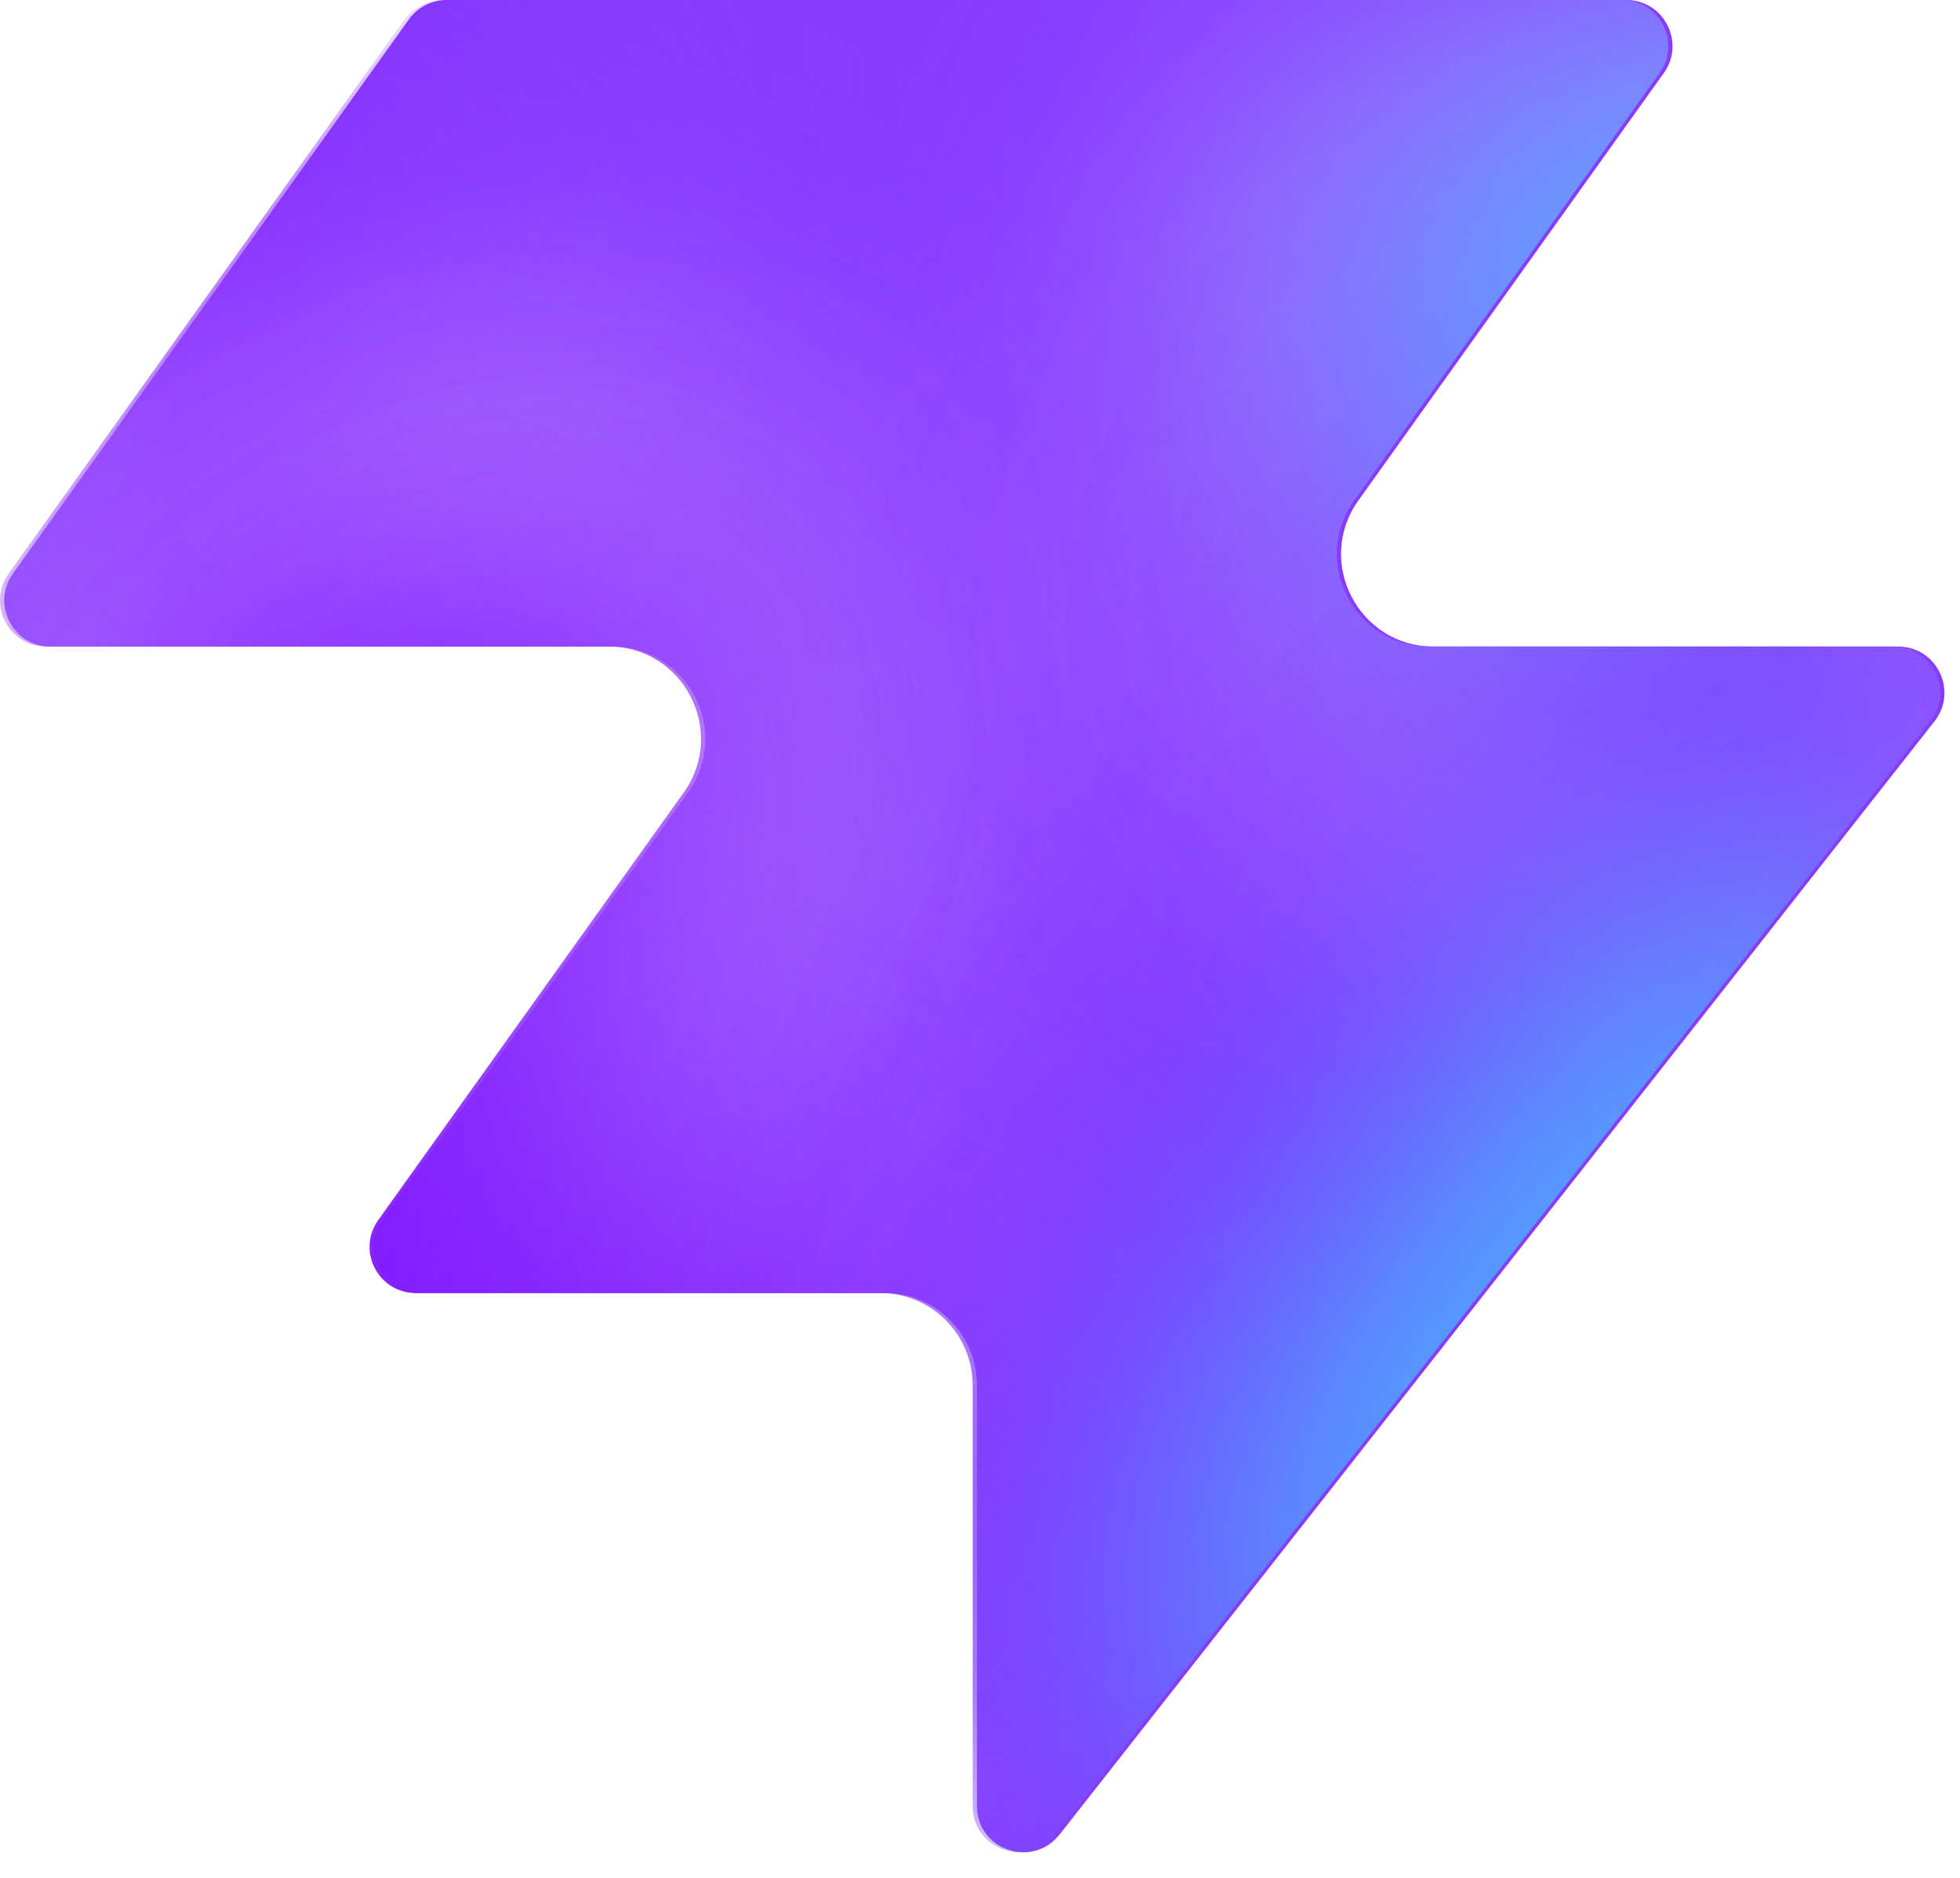
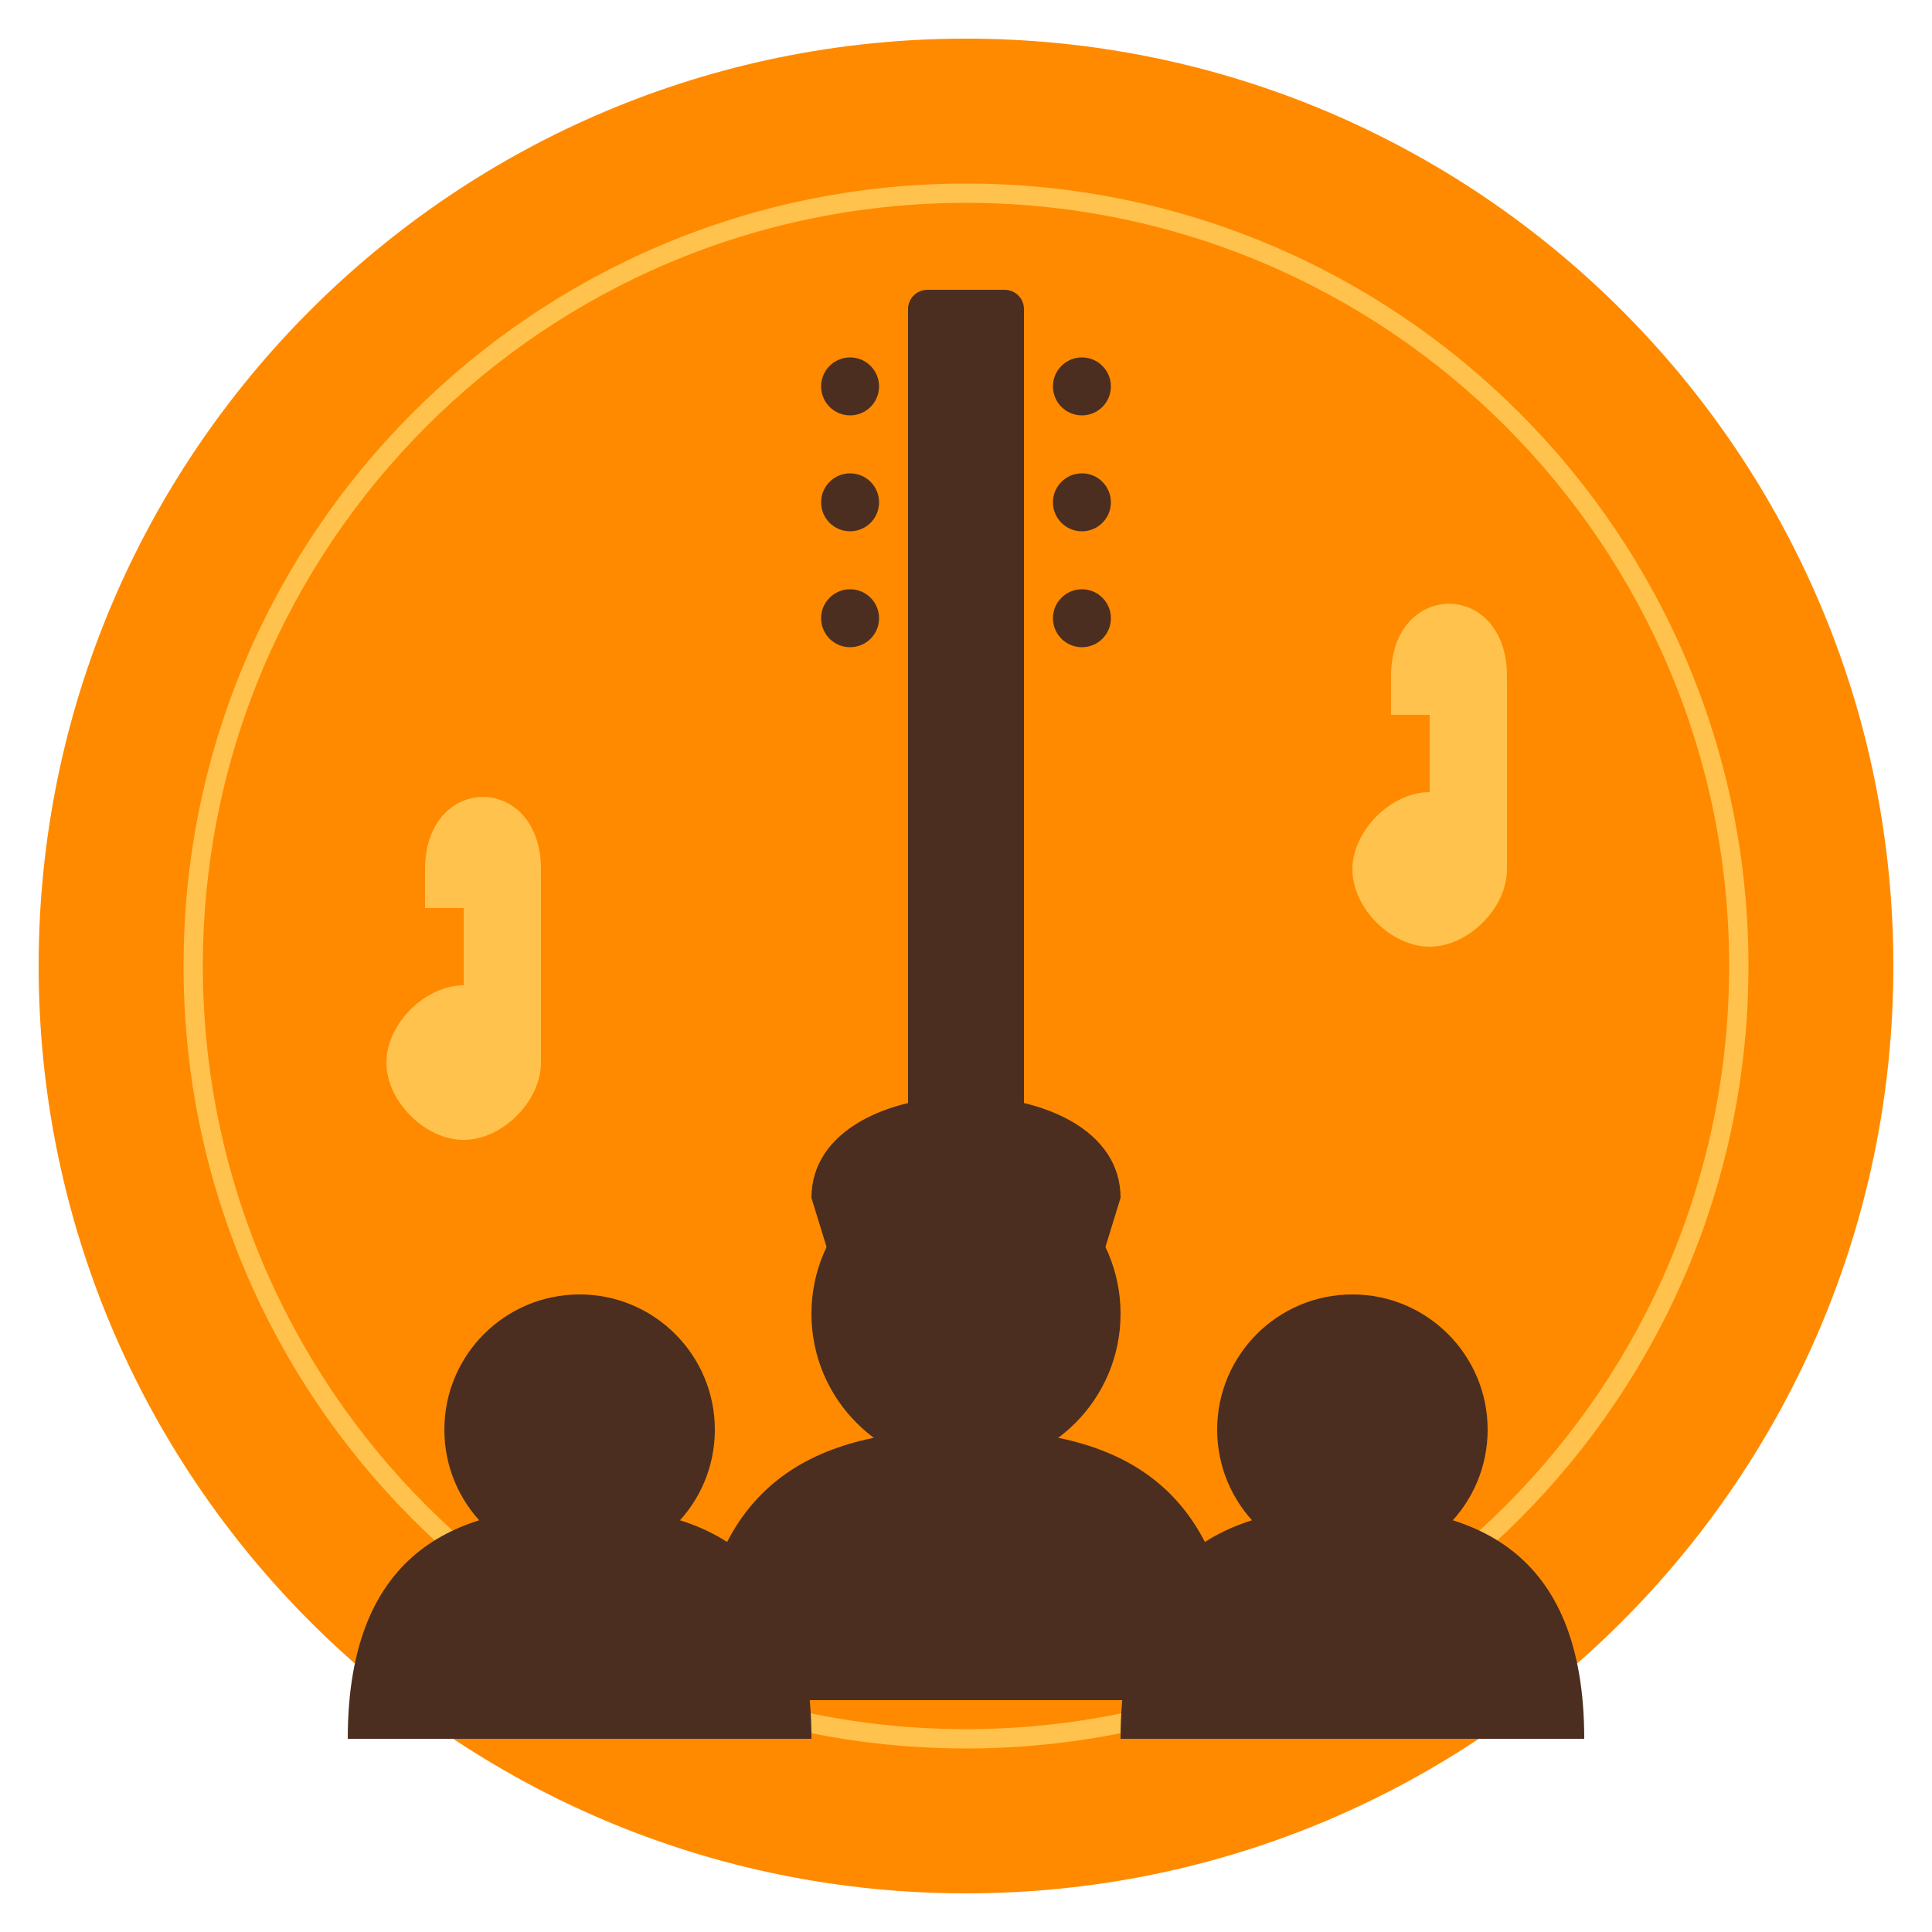
- <svg xmlns="http://www.w3.org/2000/svg" width="48" height="46" fill="none" viewBox="0 0 48 46">
-   <path fill="#863bff" d="M25.946 44.938c-.664.845-2.021.375-2.021-.698V33.937a2.26 2.26 0 0 0-2.262-2.262H10.287c-.92 0-1.456-1.04-.92-1.788l7.48-10.471c1.07-1.497 0-3.578-1.842-3.578H1.237c-.92 0-1.456-1.04-.92-1.788L10.013.474c.214-.297.556-.474.92-.474h28.894c.92 0 1.456 1.04.92 1.788l-7.48 10.471c-1.07 1.498 0 3.579 1.842 3.579h11.377c.943 0 1.473 1.088.89 1.83L25.947 44.94z" style="fill:#863bff;fill:color(display-p3 .525 .23 1);fill-opacity:1" />
-   <mask id="a" width="48" height="46" x="0" y="0" maskUnits="userSpaceOnUse" style="mask-type:alpha">
-     <path fill="#000" d="M25.842 44.938c-.664.844-2.021.375-2.021-.698V33.937a2.26 2.26 0 0 0-2.262-2.262H10.183c-.92 0-1.456-1.04-.92-1.788l7.48-10.471c1.07-1.498 0-3.579-1.842-3.579H1.133c-.92 0-1.456-1.04-.92-1.787L9.91.473c.214-.297.556-.474.92-.474h28.894c.92 0 1.456 1.04.92 1.788l-7.48 10.471c-1.07 1.498 0 3.578 1.842 3.578h11.377c.943 0 1.473 1.088.89 1.832L25.843 44.94z" style="fill:#000;fill-opacity:1" />
-   </mask>
-   <g mask="url(#a)">
-     <g filter="url(#b)">
-       <ellipse cx="5.508" cy="14.704" fill="#ede6ff" rx="5.508" ry="14.704" style="fill:#ede6ff;fill:color(display-p3 .927 .903 1);fill-opacity:1" transform="matrix(.00324 1 1 -.00324 -4.47 31.516)" />
-     </g>
-     <g filter="url(#c)">
-       <ellipse cx="10.399" cy="29.851" fill="#ede6ff" rx="10.399" ry="29.851" style="fill:#ede6ff;fill:color(display-p3 .927 .903 1);fill-opacity:1" transform="matrix(.00324 1 1 -.00324 -39.328 7.883)" />
-     </g>
-     <g filter="url(#d)">
-       <ellipse cx="5.508" cy="30.487" fill="#7e14ff" rx="5.508" ry="30.487" style="fill:#7e14ff;fill:color(display-p3 .492 .077 1);fill-opacity:1" transform="rotate(89.814 -25.913 -14.639)scale(1 -1)" />
-     </g>
-     <g filter="url(#e)">
-       <ellipse cx="5.508" cy="30.599" fill="#7e14ff" rx="5.508" ry="30.599" style="fill:#7e14ff;fill:color(display-p3 .492 .077 1);fill-opacity:1" transform="rotate(89.814 -32.644 -3.334)scale(1 -1)" />
-     </g>
-     <g filter="url(#f)">
-       <ellipse cx="5.508" cy="30.599" fill="#7e14ff" rx="5.508" ry="30.599" style="fill:#7e14ff;fill:color(display-p3 .492 .077 1);fill-opacity:1" transform="matrix(.00324 1 1 -.00324 -34.34 30.47)" />
-     </g>
-     <g filter="url(#g)">
-       <ellipse cx="14.072" cy="22.078" fill="#ede6ff" rx="14.072" ry="22.078" style="fill:#ede6ff;fill:color(display-p3 .927 .903 1);fill-opacity:1" transform="rotate(93.35 24.506 48.493)scale(-1 1)" />
-     </g>
-     <g filter="url(#h)">
-       <ellipse cx="3.47" cy="21.501" fill="#7e14ff" rx="3.47" ry="21.501" style="fill:#7e14ff;fill:color(display-p3 .492 .077 1);fill-opacity:1" transform="rotate(89.009 28.708 47.59)scale(-1 1)" />
-     </g>
-     <g filter="url(#i)">
-       <ellipse cx="3.47" cy="21.501" fill="#7e14ff" rx="3.47" ry="21.501" style="fill:#7e14ff;fill:color(display-p3 .492 .077 1);fill-opacity:1" transform="rotate(89.009 28.708 47.59)scale(-1 1)" />
-     </g>
-     <g filter="url(#j)">
-       <ellipse cx=".387" cy="8.972" fill="#7e14ff" rx="4.407" ry="29.108" style="fill:#7e14ff;fill:color(display-p3 .492 .077 1);fill-opacity:1" transform="rotate(39.51 .387 8.972)" />
-     </g>
-     <g filter="url(#k)">
-       <ellipse cx="47.523" cy="-6.092" fill="#7e14ff" rx="4.407" ry="29.108" style="fill:#7e14ff;fill:color(display-p3 .492 .077 1);fill-opacity:1" transform="rotate(37.892 47.523 -6.092)" />
-     </g>
-     <g filter="url(#l)">
-       <ellipse cx="41.412" cy="6.333" fill="#47bfff" rx="5.971" ry="9.665" style="fill:#47bfff;fill:color(display-p3 .28 .748 1);fill-opacity:1" transform="rotate(37.892 41.412 6.333)" />
-     </g>
-     <g filter="url(#m)">
-       <ellipse cx="-1.879" cy="38.332" fill="#7e14ff" rx="4.407" ry="29.108" style="fill:#7e14ff;fill:color(display-p3 .492 .077 1);fill-opacity:1" transform="rotate(37.892 -1.88 38.332)" />
-     </g>
-     <g filter="url(#n)">
-       <ellipse cx="-1.879" cy="38.332" fill="#7e14ff" rx="4.407" ry="29.108" style="fill:#7e14ff;fill:color(display-p3 .492 .077 1);fill-opacity:1" transform="rotate(37.892 -1.88 38.332)" />
-     </g>
-     <g filter="url(#o)">
-       <ellipse cx="35.651" cy="29.907" fill="#7e14ff" rx="4.407" ry="29.108" style="fill:#7e14ff;fill:color(display-p3 .492 .077 1);fill-opacity:1" transform="rotate(37.892 35.651 29.907)" />
-     </g>
-     <g filter="url(#p)">
-       <ellipse cx="38.418" cy="32.4" fill="#47bfff" rx="5.971" ry="15.297" style="fill:#47bfff;fill:color(display-p3 .28 .748 1);fill-opacity:1" transform="rotate(37.892 38.418 32.4)" />
-     </g>
-   </g>
-   <defs>
-     <filter id="b" width="60.045" height="41.654" x="-19.77" y="16.149" color-interpolation-filters="sRGB" filterUnits="userSpaceOnUse">
-       <feFlood flood-opacity="0" result="BackgroundImageFix" />
-       <feBlend in="SourceGraphic" in2="BackgroundImageFix" result="shape" />
-       <feGaussianBlur result="effect1_foregroundBlur_2002_17158" stdDeviation="7.659" />
-     </filter>
-     <filter id="c" width="90.34" height="51.437" x="-54.613" y="-7.533" color-interpolation-filters="sRGB" filterUnits="userSpaceOnUse">
-       <feFlood flood-opacity="0" result="BackgroundImageFix" />
-       <feBlend in="SourceGraphic" in2="BackgroundImageFix" result="shape" />
-       <feGaussianBlur result="effect1_foregroundBlur_2002_17158" stdDeviation="7.659" />
-     </filter>
-     <filter id="d" width="79.355" height="29.4" x="-49.64" y="2.03" color-interpolation-filters="sRGB" filterUnits="userSpaceOnUse">
-       <feFlood flood-opacity="0" result="BackgroundImageFix" />
-       <feBlend in="SourceGraphic" in2="BackgroundImageFix" result="shape" />
-       <feGaussianBlur result="effect1_foregroundBlur_2002_17158" stdDeviation="4.596" />
-     </filter>
-     <filter id="e" width="79.579" height="29.4" x="-45.045" y="20.029" color-interpolation-filters="sRGB" filterUnits="userSpaceOnUse">
-       <feFlood flood-opacity="0" result="BackgroundImageFix" />
-       <feBlend in="SourceGraphic" in2="BackgroundImageFix" result="shape" />
-       <feGaussianBlur result="effect1_foregroundBlur_2002_17158" stdDeviation="4.596" />
-     </filter>
-     <filter id="f" width="79.579" height="29.4" x="-43.513" y="21.178" color-interpolation-filters="sRGB" filterUnits="userSpaceOnUse">
-       <feFlood flood-opacity="0" result="BackgroundImageFix" />
-       <feBlend in="SourceGraphic" in2="BackgroundImageFix" result="shape" />
-       <feGaussianBlur result="effect1_foregroundBlur_2002_17158" stdDeviation="4.596" />
-     </filter>
-     <filter id="g" width="74.749" height="58.852" x="15.756" y="-17.901" color-interpolation-filters="sRGB" filterUnits="userSpaceOnUse">
-       <feFlood flood-opacity="0" result="BackgroundImageFix" />
-       <feBlend in="SourceGraphic" in2="BackgroundImageFix" result="shape" />
-       <feGaussianBlur result="effect1_foregroundBlur_2002_17158" stdDeviation="7.659" />
-     </filter>
-     <filter id="h" width="61.377" height="25.362" x="23.548" y="2.284" color-interpolation-filters="sRGB" filterUnits="userSpaceOnUse">
-       <feFlood flood-opacity="0" result="BackgroundImageFix" />
-       <feBlend in="SourceGraphic" in2="BackgroundImageFix" result="shape" />
-       <feGaussianBlur result="effect1_foregroundBlur_2002_17158" stdDeviation="4.596" />
-     </filter>
-     <filter id="i" width="61.377" height="25.362" x="23.548" y="2.284" color-interpolation-filters="sRGB" filterUnits="userSpaceOnUse">
-       <feFlood flood-opacity="0" result="BackgroundImageFix" />
-       <feBlend in="SourceGraphic" in2="BackgroundImageFix" result="shape" />
-       <feGaussianBlur result="effect1_foregroundBlur_2002_17158" stdDeviation="4.596" />
-     </filter>
-     <filter id="j" width="56.045" height="63.649" x="-27.636" y="-22.853" color-interpolation-filters="sRGB" filterUnits="userSpaceOnUse">
-       <feFlood flood-opacity="0" result="BackgroundImageFix" />
-       <feBlend in="SourceGraphic" in2="BackgroundImageFix" result="shape" />
-       <feGaussianBlur result="effect1_foregroundBlur_2002_17158" stdDeviation="4.596" />
-     </filter>
-     <filter id="k" width="54.814" height="64.646" x="20.116" y="-38.415" color-interpolation-filters="sRGB" filterUnits="userSpaceOnUse">
-       <feFlood flood-opacity="0" result="BackgroundImageFix" />
-       <feBlend in="SourceGraphic" in2="BackgroundImageFix" result="shape" />
-       <feGaussianBlur result="effect1_foregroundBlur_2002_17158" stdDeviation="4.596" />
-     </filter>
-     <filter id="l" width="33.541" height="35.313" x="24.641" y="-11.323" color-interpolation-filters="sRGB" filterUnits="userSpaceOnUse">
-       <feFlood flood-opacity="0" result="BackgroundImageFix" />
-       <feBlend in="SourceGraphic" in2="BackgroundImageFix" result="shape" />
-       <feGaussianBlur result="effect1_foregroundBlur_2002_17158" stdDeviation="4.596" />
-     </filter>
-     <filter id="m" width="54.814" height="64.646" x="-29.286" y="6.009" color-interpolation-filters="sRGB" filterUnits="userSpaceOnUse">
-       <feFlood flood-opacity="0" result="BackgroundImageFix" />
-       <feBlend in="SourceGraphic" in2="BackgroundImageFix" result="shape" />
-       <feGaussianBlur result="effect1_foregroundBlur_2002_17158" stdDeviation="4.596" />
-     </filter>
-     <filter id="n" width="54.814" height="64.646" x="-29.286" y="6.009" color-interpolation-filters="sRGB" filterUnits="userSpaceOnUse">
-       <feFlood flood-opacity="0" result="BackgroundImageFix" />
-       <feBlend in="SourceGraphic" in2="BackgroundImageFix" result="shape" />
-       <feGaussianBlur result="effect1_foregroundBlur_2002_17158" stdDeviation="4.596" />
-     </filter>
-     <filter id="o" width="54.814" height="64.646" x="8.244" y="-2.416" color-interpolation-filters="sRGB" filterUnits="userSpaceOnUse">
-       <feFlood flood-opacity="0" result="BackgroundImageFix" />
-       <feBlend in="SourceGraphic" in2="BackgroundImageFix" result="shape" />
-       <feGaussianBlur result="effect1_foregroundBlur_2002_17158" stdDeviation="4.596" />
-     </filter>
-     <filter id="p" width="39.409" height="43.623" x="18.713" y="10.588" color-interpolation-filters="sRGB" filterUnits="userSpaceOnUse">
-       <feFlood flood-opacity="0" result="BackgroundImageFix" />
-       <feBlend in="SourceGraphic" in2="BackgroundImageFix" result="shape" />
-       <feGaussianBlur result="effect1_foregroundBlur_2002_17158" stdDeviation="4.596" />
-     </filter>
-   </defs>
+ <svg xmlns="http://www.w3.org/2000/svg" viewBox="0 0 100 100" fill="none">
+   <circle cx="50" cy="50" r="48" fill="#FF8A00" />
+   <circle cx="50" cy="50" r="40" stroke="#FFC24D" strokeWidth="4" strokeLinecap="round" strokeDasharray="160 100" transform="rotate(-90 50 50)" />
+   <rect x="47" y="15" width="6" height="50" fill="#4B2E20" rx="1" />
+   <path d="M42 62C42 55 58 55 58 62L54 75H46L42 62Z" fill="#4B2E20" />
+   <circle cx="44" cy="20" r="1.5" fill="#4B2E20" />
+   <circle cx="44" cy="26" r="1.5" fill="#4B2E20" />
+   <circle cx="44" cy="32" r="1.5" fill="#4B2E20" />
+   <circle cx="56" cy="20" r="1.5" fill="#4B2E20" />
+   <circle cx="56" cy="26" r="1.5" fill="#4B2E20" />
+   <circle cx="56" cy="32" r="1.5" fill="#4B2E20" />
+   <circle cx="30" cy="74" r="7" fill="#4B2E20" />
+   <path d="M18 90C18 80 24 78 30 78C36 78 42 80 42 90H18Z" fill="#4B2E20" />
+   <circle cx="70" cy="74" r="7" fill="#4B2E20" />
+   <path d="M58 90C58 80 64 78 70 78C76 78 82 80 82 90H58Z" fill="#4B2E20" />
+   <circle cx="50" cy="68" r="8" fill="#4B2E20" />
+   <path d="M36 88C36 76 43 74 50 74C57 74 64 76 64 88H36Z" fill="#4B2E20" />
+   <path d="M72 35 C 72 30, 78 30, 78 35 L 78 45 C 78 47, 76 49, 74 49 C 72 49, 70 47, 70 45 C 70 43, 72 41, 74 41 L 74 37 L 72 37 Z" fill="#FFC24D" />
+   <path d="M22 45 C 22 40, 28 40, 28 45 L 28 55 C 28 57, 26 59, 24 59 C 22 59, 20 57, 20 55 C 20 53, 22 51, 24 51 L 24 47 L 22 47 Z" fill="#FFC24D" />
</svg>
